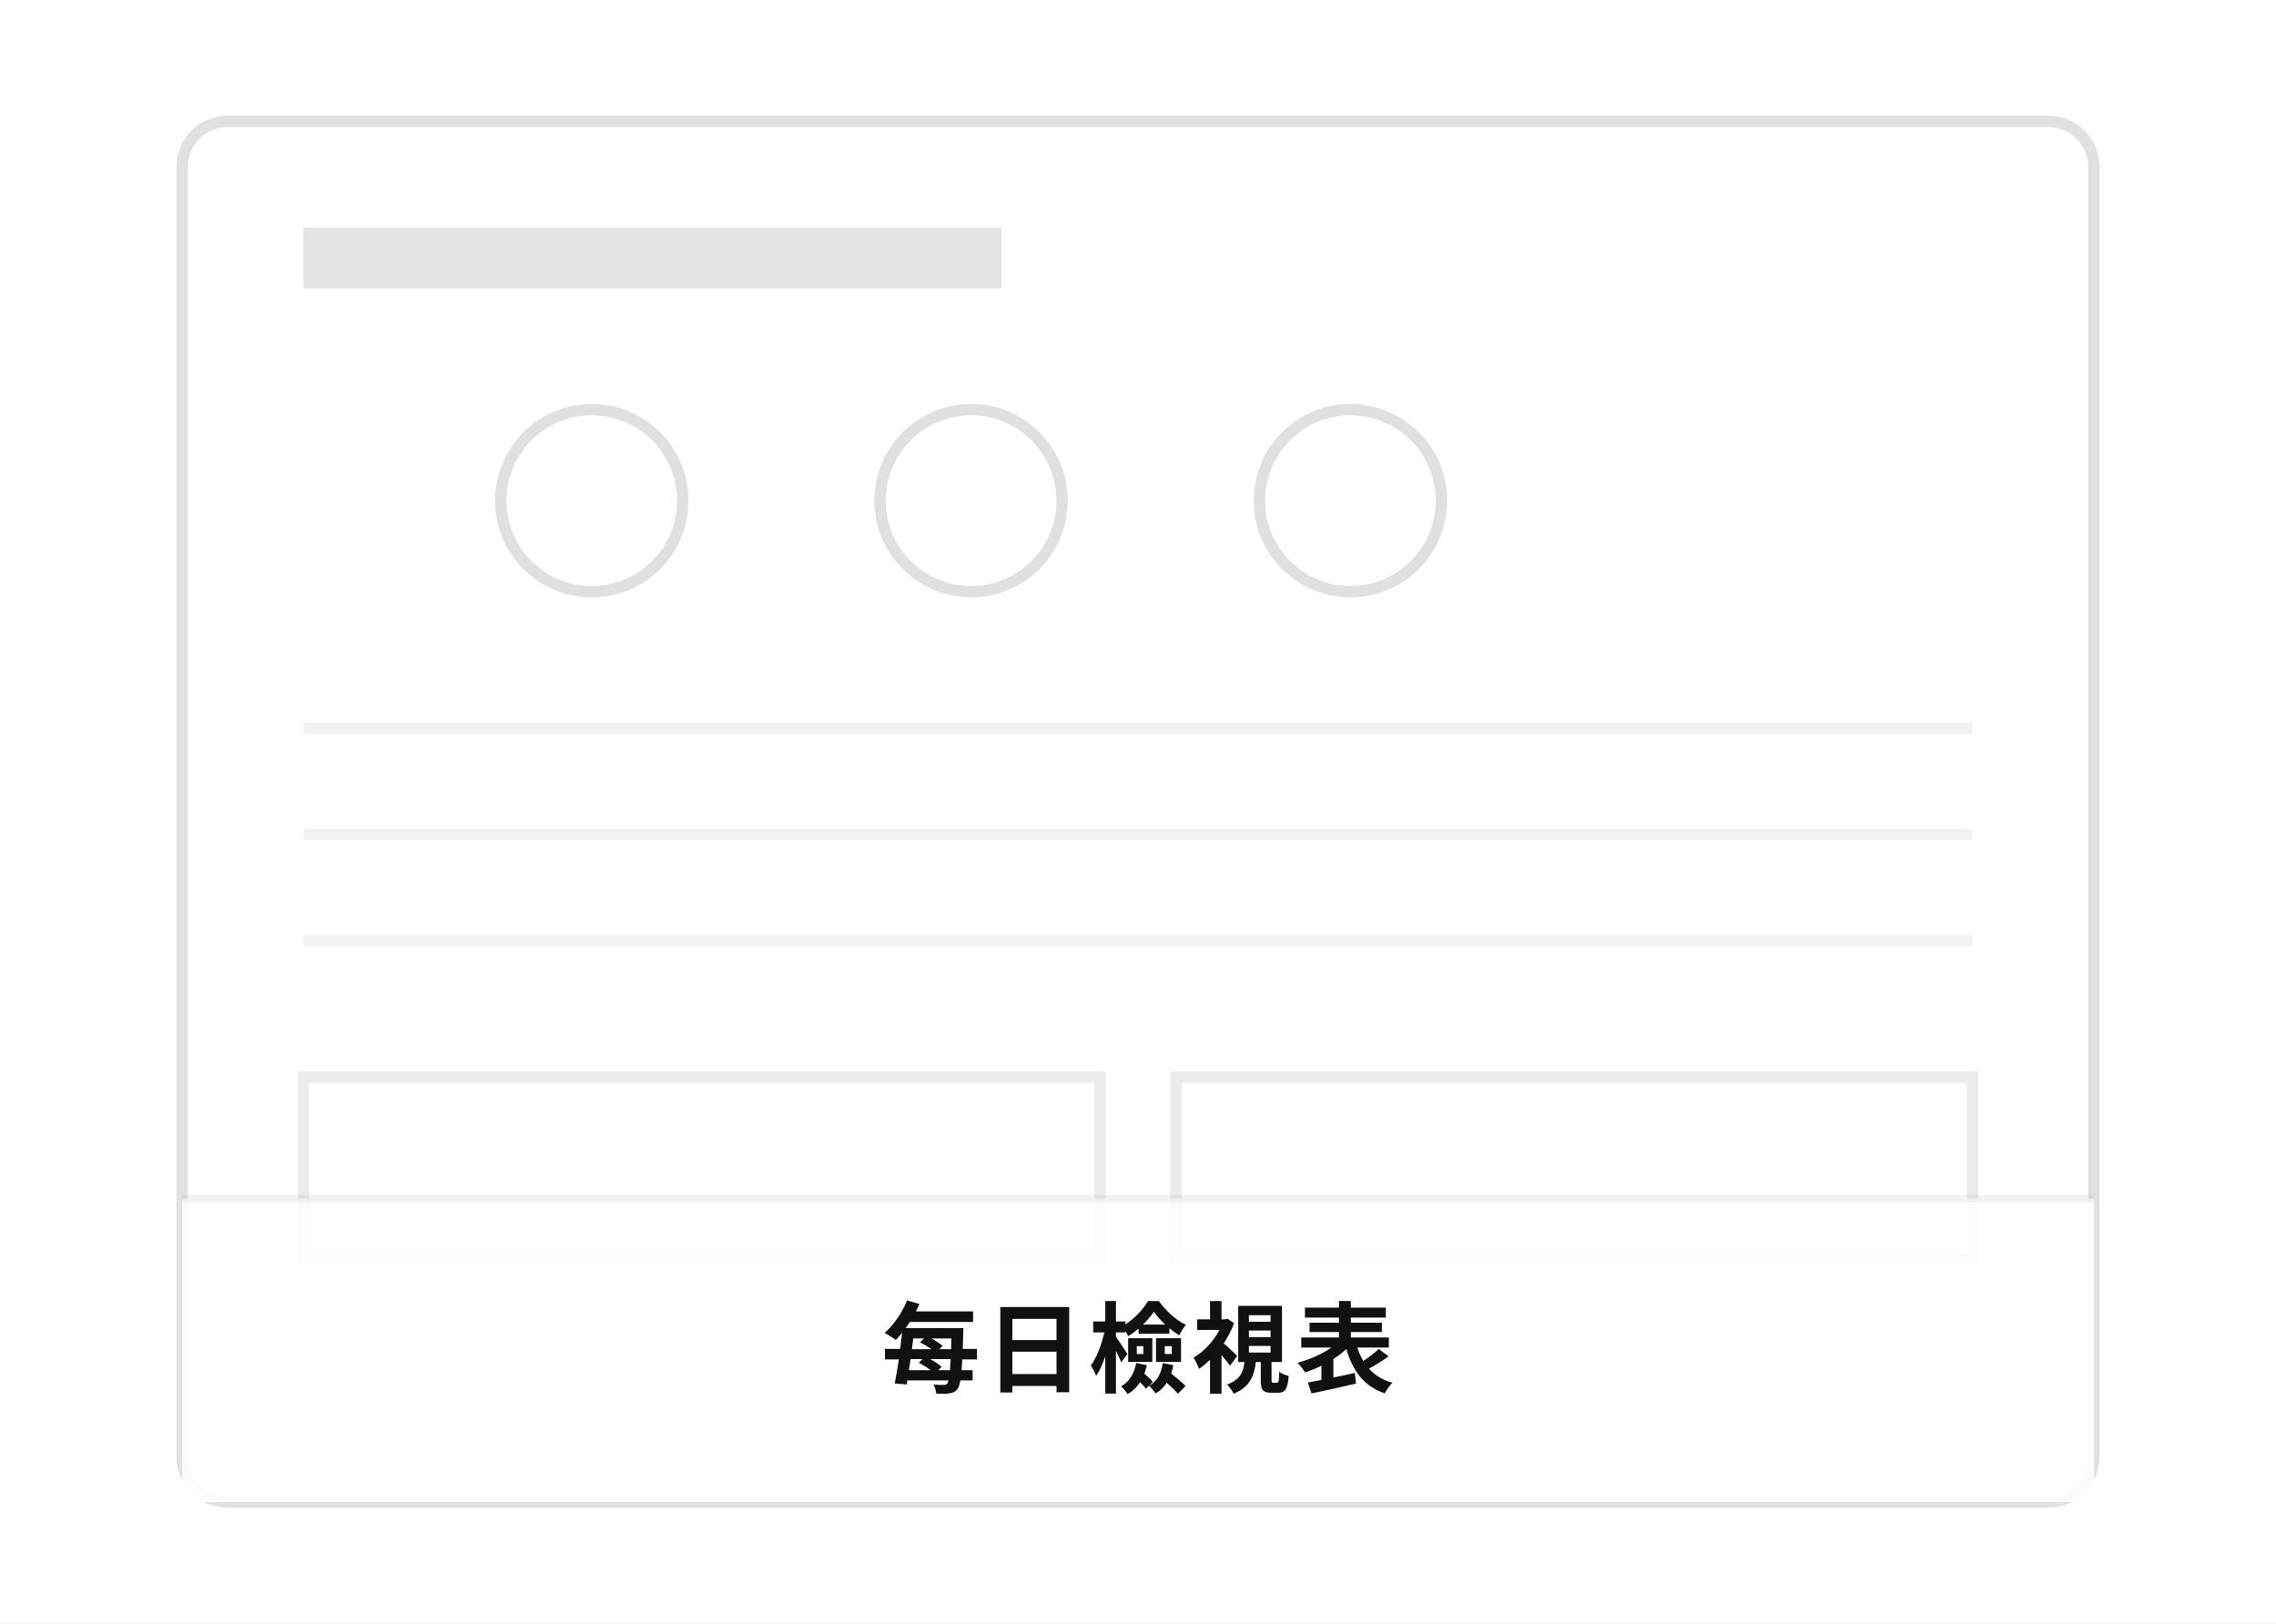
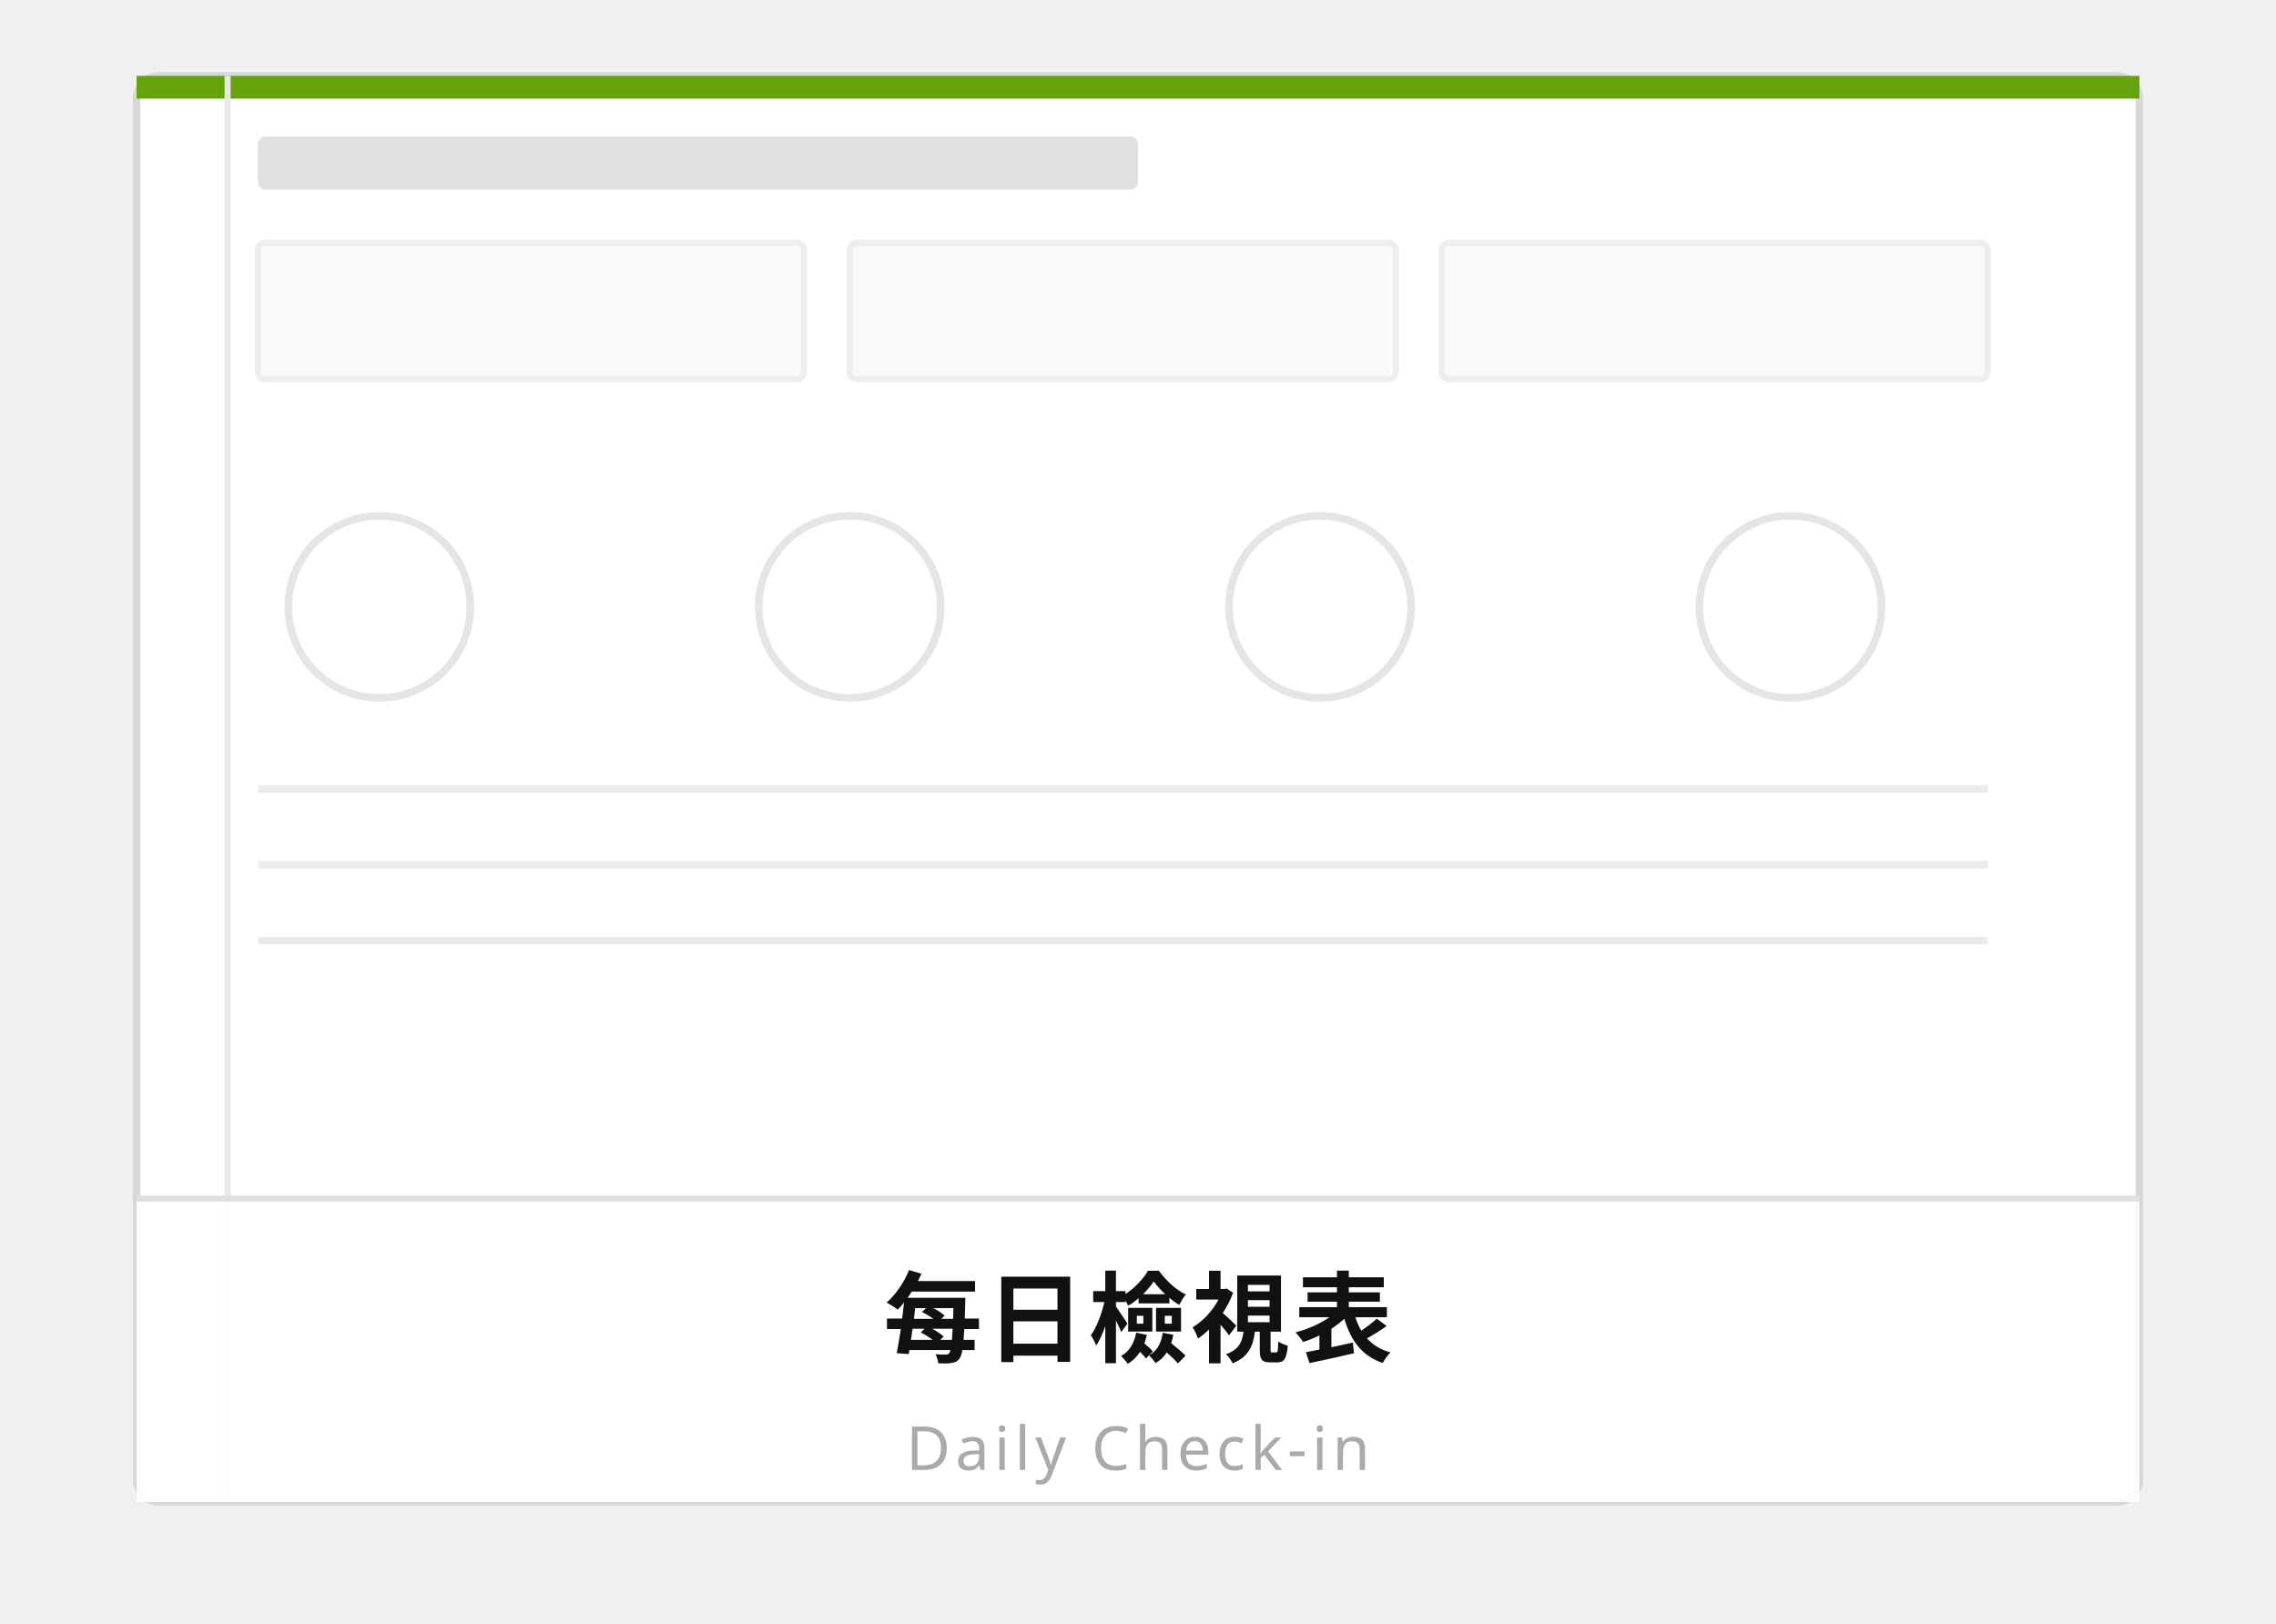
<svg xmlns="http://www.w3.org/2000/svg" viewBox="0 0 300 214">
-   <rect width="100%" height="100%" fill="#ffffff" />
-   <rect x="24" y="16" width="252" height="182" fill="#ffffff" stroke="#e1e1e1" stroke-width="1.5" rx="6" />
-   <g opacity="0.6">
-     <rect x="40" y="30" width="92" height="8" fill="#d2d2d2" stroke="none" stroke-width="1.5" rx="0" />
-     <circle cx="78" cy="66" r="12" fill="none" stroke="#ccc" stroke-width="1.5" />
-     <circle cx="128" cy="66" r="12" fill="none" stroke="#ccc" stroke-width="1.5" />
-     <circle cx="178" cy="66" r="12" fill="none" stroke="#ccc" stroke-width="1.5" />
-     <line x1="40" y1="96" x2="260" y2="96" stroke="#eaeaea" stroke-width="1.5" stroke-dasharray="" />
-     <line x1="40" y1="110" x2="260" y2="110" stroke="#eaeaea" stroke-width="1.5" stroke-dasharray="" />
-     <line x1="40" y1="124" x2="260" y2="124" stroke="#eaeaea" stroke-width="1.5" stroke-dasharray="" />
-     <rect x="40" y="142" width="105" height="24" fill="none" stroke="#ddd" stroke-width="1.5" rx="0" />
-     <rect x="155" y="142" width="105" height="24" fill="none" stroke="#ddd" stroke-width="1.5" rx="0" />
+   <rect width="300" height="214" fill="#f0f0f0" />
+   <rect x="18" y="10" width="264" height="188" rx="3" fill="#ffffff" stroke="#d8d8d8" stroke-width="1" />
+   <rect x="18" y="10" width="264" height="3" fill="#65a30d" />
+   <line x1="30" y1="10" x2="30" y2="198" stroke="#e8e8e8" stroke-width="0.8" />
+   <g opacity="0.65">
+     <rect x="34" y="18" width="116" height="7" rx="1" fill="#d0d0d0" />
+     <rect x="34" y="32" width="72" height="18" rx="1" fill="#f6f6f6" stroke="#e4e4e4" stroke-width="0.8" />
+     <rect x="112" y="32" width="72" height="18" rx="1" fill="#f6f6f6" stroke="#e4e4e4" stroke-width="0.8" />
+     <rect x="190" y="32" width="72" height="18" rx="1" fill="#f6f6f6" stroke="#e4e4e4" stroke-width="0.8" />
+     <circle cx="50" cy="80" r="12" fill="none" stroke="#d7d7d7" stroke-width="1" />
+     <circle cx="112" cy="80" r="12" fill="none" stroke="#d7d7d7" stroke-width="1" />
+     <circle cx="174" cy="80" r="12" fill="none" stroke="#d7d7d7" stroke-width="1" />
+     <circle cx="236" cy="80" r="12" fill="none" stroke="#d7d7d7" stroke-width="1" />
+     <line x1="34" y1="104" x2="262" y2="104" stroke="#e0e0e0" stroke-width="1" />
+     <line x1="34" y1="114" x2="262" y2="114" stroke="#e0e0e0" stroke-width="1" />
+     <line x1="34" y1="124" x2="262" y2="124" stroke="#e0e0e0" stroke-width="1" />
  </g>
-   <rect x="24" y="158" width="252" height="40" fill="rgba(255,255,255,0.85)" />
-   <path d="M 24 158 L 276 158" stroke="rgba(0,0,0,0.05)" stroke-width="1" />
-   <text x="150" y="178" dominant-baseline="middle" text-anchor="middle" font-size="13" fill="#111" font-family="'PingFang TC', sans-serif" font-weight="600" letter-spacing="0.05em">每日檢視表</text>
+   <rect x="18" y="158" width="264" height="40" fill="rgba(255,255,255,0.92)" />
+   <line x1="18" y1="158" x2="282" y2="158" stroke="#e0e0e0" stroke-width="0.8" />
+   <text x="150" y="174" dominant-baseline="middle" text-anchor="middle" font-size="13" fill="#111111" font-family="'PingFang TC','Microsoft JhengHei',sans-serif" font-weight="600" letter-spacing="0.04em">每日檢視表</text>
+   <text x="150" y="191" dominant-baseline="middle" text-anchor="middle" font-size="8" fill="#aaaaaa" font-family="'PingFang TC','Microsoft JhengHei',sans-serif" letter-spacing="0.08em">Daily Check-in</text>
</svg>
